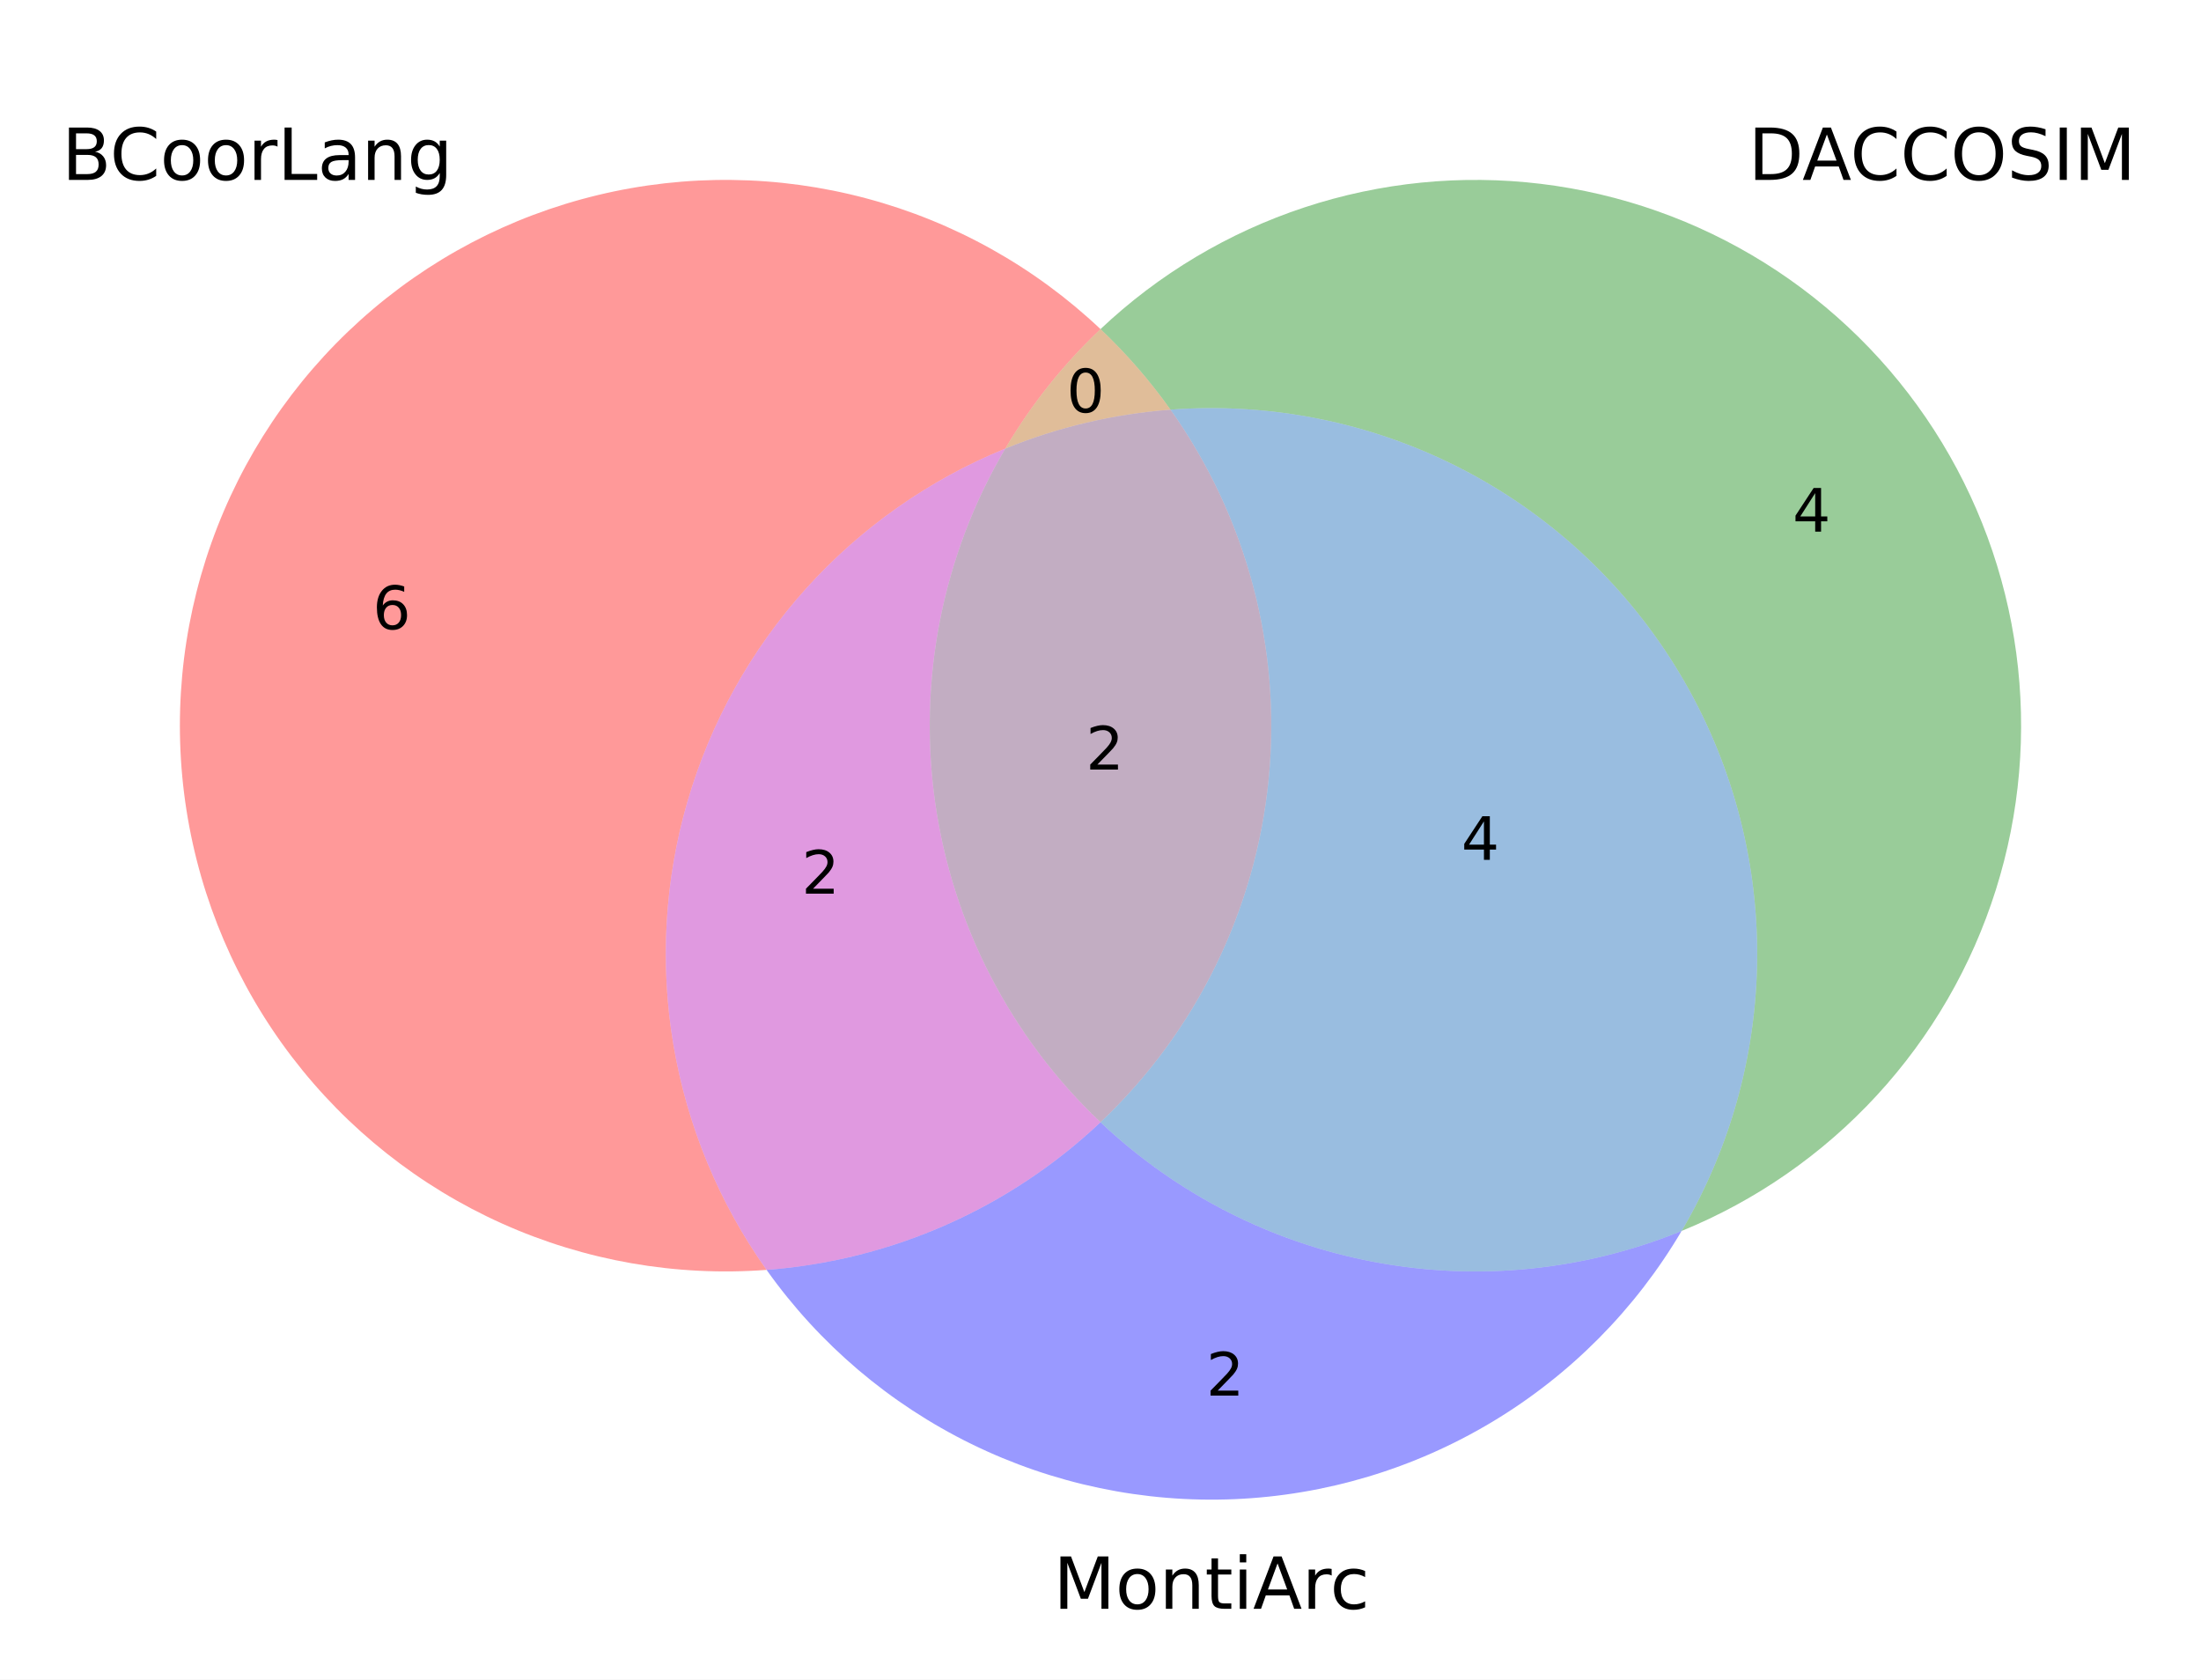
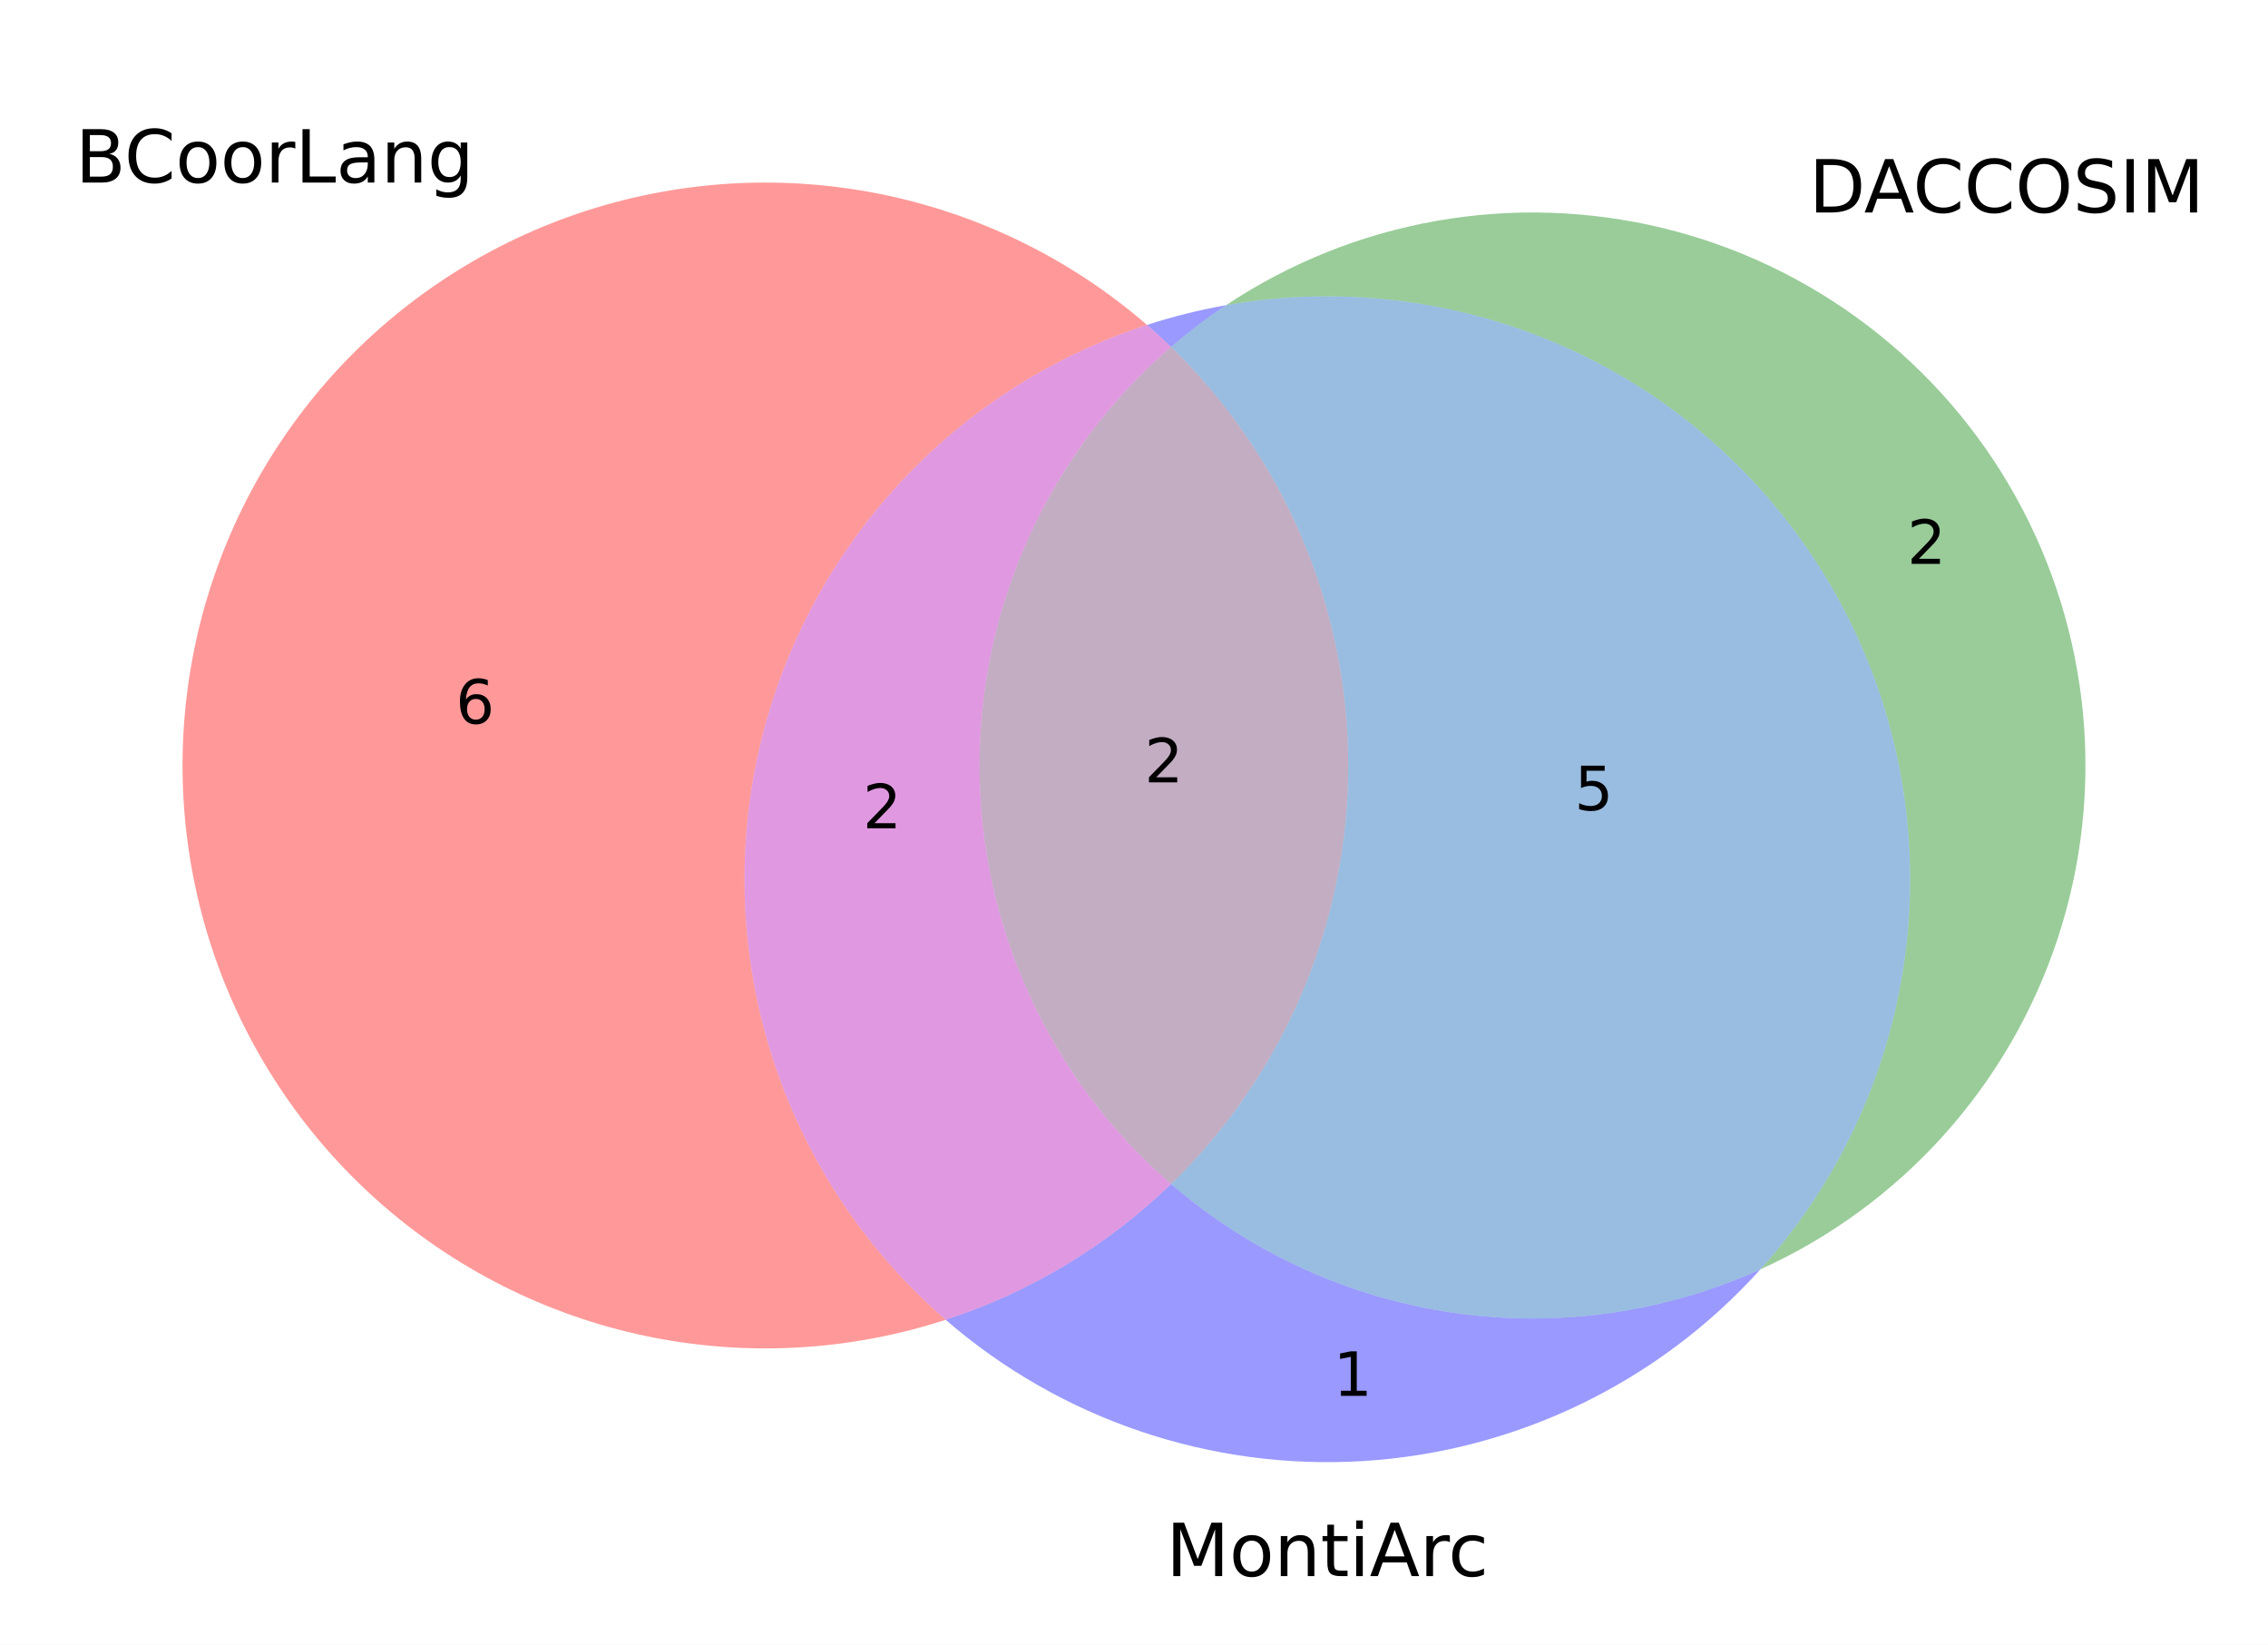
- <svg xmlns="http://www.w3.org/2000/svg" xmlns:xlink="http://www.w3.org/1999/xlink" width="367.645pt" height="280.512pt" viewBox="0 0 367.645 280.512" version="1.1">
+ <svg xmlns="http://www.w3.org/2000/svg" xmlns:xlink="http://www.w3.org/1999/xlink" width="371.52pt" height="269.383pt" viewBox="0 0 371.52 269.383" version="1.1">
  <defs>
    <style type="text/css">*{stroke-linejoin: round; stroke-linecap: butt}</style>
  </defs>
  <g id="figure_1">
    <g id="patch_1">
-       <path d="M 0 280.512  L 367.645 280.512  L 367.645 0  L 0 0  z " style="fill: #ffffff" />
+       <path d="M 0 269.383  L 371.52 269.383  L 371.52 0  L 0 0  z " style="fill: #ffffff" />
    </g>
    <g id="axes_1">
      <g id="patch_2">
-         <path d="M 183.822 54.967  C 172.799 44.544 159.346 37.036 144.688 33.127  C 130.029 29.217 114.624 29.028 99.875 32.577  C 85.125 36.126 71.492 43.302 60.216 53.452  C 48.941 63.601 40.375 76.407 35.3 90.704  C 30.225 105 28.798 120.34 31.15 135.328  C 33.502 150.315 39.558 164.481 48.769 176.536  C 57.979 188.591 70.055 198.158 83.897 204.366  C 97.739 210.574 112.915 213.23 128.043 212.091  C 120.09 200.891 114.77 188.037 112.482 174.493  C 110.195 160.948 110.999 147.06 114.833 133.87  C 118.667 120.68 125.434 108.526 134.626 98.318  C 143.818 88.111 155.2 80.112 167.918 74.922  C 170.085 71.244 172.508 67.723 175.168 64.385  C 177.829 61.047 180.721 57.9 183.822 54.967  " clip-path="url(#pca1879b6ff)" style="fill: #ff0000; opacity: 0.4" />
+         <path d="M 187.892 53.218  C 175.284 42.295 160.03 34.864 143.657 31.67  C 127.284 28.476 110.356 29.628 94.567 35.011  C 78.778 40.394 64.671 49.823 53.66 62.353  C 42.648 74.884 35.11 90.085 31.801 106.435  C 28.491 122.786 29.524 139.721 34.796 155.548  C 40.068 171.375 49.398 185.547 61.851 196.646  C 74.304 207.746 89.452 215.39 105.778 218.815  C 122.105 222.239 139.047 221.325 154.911 216.164  C 142.131 205.092 132.519 190.82 127.062 174.816  C 121.606 158.811 120.498 141.64 123.852 125.067  C 127.207 108.494 134.905 93.106 146.156 80.483  C 157.407 67.86 171.812 58.449 187.892 53.218  " clip-path="url(#p30eccb7f69)" style="fill: #ff0000; opacity: 0.4" />
      </g>
      <g id="patch_3">
-         <path d="M 183.822 54.967  C 185.985 57.012 188.046 59.161 189.998 61.408  C 191.95 63.654 193.791 65.995 195.515 68.421  C 212.116 67.171 228.748 70.493 243.596 78.025  C 258.443 85.557 270.947 97.015 279.745 111.149  C 288.542 125.284 293.301 141.562 293.503 158.21  C 293.705 174.858 289.341 191.247 280.889 205.59  C 293.286 200.531 304.417 192.801 313.489 182.953  C 322.561 173.105 329.352 161.377 333.378 148.607  C 337.405 135.837 338.568 122.335 336.786 109.065  C 335.003 95.794 330.319 83.078 323.065 71.822  C 315.812 60.567 306.167 51.047 294.818 43.942  C 283.47 36.836 270.693 32.318 257.401 30.708  C 244.108 29.099 230.622 30.439 217.906 34.632  C 205.189 38.824 193.552 45.768 183.822 54.967  " clip-path="url(#pca1879b6ff)" style="fill: #008000; opacity: 0.4" />
+         <path d="M 288.368 207.9  C 299.77 202.744 309.98 195.279 318.354 185.979  C 326.727 176.679 333.083 165.744 337.019 153.865  C 340.956 141.986 342.388 129.419 341.225 116.959  C 340.062 104.499 336.329 92.415 330.263 81.469  C 324.197 70.524 315.927 60.953 305.978 53.363  C 296.028 45.773 284.613 40.327 272.453 37.369  C 260.294 34.411 247.652 34.005 235.328 36.177  C 223.003 38.348 211.262 43.05 200.846 49.986  C 220.419 46.534 240.591 49.279 258.53 57.836  C 276.469 66.393 291.296 80.342 300.931 97.726  C 310.566 115.11 314.536 135.077 312.284 154.824  C 310.032 174.572 301.669 193.132 288.368 207.9  " clip-path="url(#p30eccb7f69)" style="fill: #008000; opacity: 0.4" />
      </g>
      <g id="patch_4">
-         <path d="M 183.822 54.967  C 180.721 57.9 177.829 61.047 175.168 64.385  C 172.508 67.723 170.085 71.244 167.918 74.922  C 172.313 73.128 176.841 71.68 181.462 70.592  C 186.082 69.504 190.781 68.778 195.515 68.421  C 193.791 65.995 191.95 63.654 189.998 61.408  C 188.046 59.161 185.985 57.012 183.822 54.967  " clip-path="url(#pca1879b6ff)" style="fill: #b25900; opacity: 0.4" />
+         <path d="M 187.892 53.218  C 188.566 53.802 189.232 54.396 189.889 54.999  C 190.547 55.601 191.196 56.213 191.836 56.834  C 193.265 55.6 194.731 54.411 196.234 53.269  C 197.737 52.127 199.275 51.032 200.846 49.986  C 198.652 50.373 196.473 50.836 194.312 51.375  C 192.151 51.915 190.01 52.529 187.892 53.218  M 154.911 216.164  C 173.8 232.53 198.382 240.841 223.327 239.297  C 248.273 237.752 271.641 226.472 288.368 207.9  C 272.622 215.022 255.162 217.49 238.059 215.013  C 220.956 212.535 204.914 205.213 191.836 193.917  C 186.628 198.967 180.86 203.408 174.646 207.152  C 168.431 210.896 161.81 213.92 154.911 216.164  " clip-path="url(#p30eccb7f69)" style="fill: #0000ff; opacity: 0.4" />
      </g>
      <g id="patch_5">
-         <path d="M 128.043 212.091  C 136.847 224.488 148.615 234.487 162.271 241.175  C 175.926 247.862 191.041 251.028 206.233 250.382  C 221.424 249.736 236.215 245.298 249.254 237.476  C 262.293 229.653 273.169 218.69 280.889 205.59  C 264.676 212.207 246.895 214.014 229.683 210.793  C 212.471 207.573 196.546 199.459 183.822 187.429  C 176.273 194.567 167.559 200.362 158.057 204.563  C 148.554 208.764 138.403 211.31 128.043 212.091  " clip-path="url(#pca1879b6ff)" style="fill: #0000ff; opacity: 0.4" />
+         <path d="M 191.836 56.834  C 191.196 56.213 190.547 55.601 189.889 54.999  C 189.232 54.396 188.566 53.802 187.892 53.218  C 171.812 58.449 157.407 67.86 146.156 80.483  C 134.905 93.106 127.207 108.494 123.852 125.067  C 120.498 141.64 121.606 158.811 127.062 174.816  C 132.519 190.82 142.131 205.092 154.911 216.164  C 161.81 213.92 168.431 210.896 174.646 207.152  C 180.86 203.408 186.628 198.967 191.836 193.917  C 181.994 185.414 174.097 174.891 168.685 163.064  C 163.273 151.237 160.471 138.382 160.471 125.375  C 160.471 112.369 163.273 99.514 168.685 87.687  C 174.097 75.86 181.994 65.337 191.836 56.834  " clip-path="url(#p30eccb7f69)" style="fill: #b200b2; opacity: 0.4" />
      </g>
      <g id="patch_6">
-         <path d="M 128.043 212.091  C 138.403 211.31 148.554 208.764 158.057 204.563  C 167.559 200.362 176.273 194.567 183.822 187.429  C 168.827 173.25 159.083 154.39 156.194 133.957  C 153.306 113.523 157.44 92.701 167.918 74.922  C 155.2 80.112 143.818 88.111 134.626 98.318  C 125.434 108.526 118.667 120.68 114.833 133.87  C 110.999 147.06 110.195 160.948 112.482 174.493  C 114.77 188.037 120.09 200.891 128.043 212.091  " clip-path="url(#pca1879b6ff)" style="fill: #b200b2; opacity: 0.4" />
+         <path d="M 191.836 193.917  C 204.914 205.213 220.956 212.535 238.059 215.013  C 255.162 217.49 272.622 215.022 288.368 207.9  C 301.669 193.132 310.032 174.572 312.284 154.824  C 314.536 135.077 310.566 115.11 300.931 97.726  C 291.296 80.342 276.469 66.393 258.53 57.836  C 240.591 49.279 220.419 46.534 200.846 49.986  C 199.275 51.032 197.737 52.127 196.234 53.269  C 194.731 54.411 193.265 55.6 191.836 56.834  C 201.015 65.734 208.313 76.388 213.296 88.161  C 218.279 99.935 220.848 112.591 220.848 125.375  C 220.848 138.16 218.279 150.816 213.296 162.589  C 208.313 174.363 201.015 185.017 191.836 193.917  " clip-path="url(#p30eccb7f69)" style="fill: #0059b2; opacity: 0.4" />
      </g>
      <g id="patch_7">
-         <path d="M 195.515 68.421  C 208.233 86.331 214.059 108.249 211.911 130.11  C 209.763 151.972 199.784 172.336 183.822 187.429  C 196.546 199.459 212.471 207.573 229.683 210.793  C 246.895 214.014 264.676 212.207 280.889 205.59  C 289.341 191.247 293.705 174.858 293.503 158.21  C 293.301 141.562 288.542 125.284 279.745 111.149  C 270.947 97.015 258.443 85.557 243.596 78.025  C 228.748 70.493 212.116 67.171 195.515 68.421  " clip-path="url(#pca1879b6ff)" style="fill: #0059b2; opacity: 0.4" />
-       </g>
-       <g id="patch_8">
-         <path d="M 167.918 74.922  C 157.44 92.701 153.306 113.523 156.194 133.957  C 159.083 154.39 168.827 173.25 183.822 187.429  C 199.784 172.336 209.763 151.972 211.911 130.11  C 214.059 108.249 208.233 86.331 195.515 68.421  C 190.781 68.778 186.082 69.504 181.462 70.592  C 176.841 71.68 172.313 73.128 167.918 74.922  " clip-path="url(#pca1879b6ff)" style="fill: #663366; opacity: 0.4" />
+         <path d="M 191.836 193.917  C 201.015 185.017 208.313 174.363 213.296 162.589  C 218.279 150.816 220.848 138.16 220.848 125.375  C 220.848 112.591 218.279 99.935 213.296 88.161  C 208.313 76.388 201.015 65.734 191.836 56.834  C 181.994 65.337 174.097 75.86 168.685 87.687  C 163.273 99.514 160.471 112.369 160.471 125.375  C 160.471 138.382 163.273 151.237 168.685 163.064  C 174.097 174.891 181.994 185.414 191.836 193.917  " clip-path="url(#p30eccb7f69)" style="fill: #663366; opacity: 0.4" />
      </g>
      <g id="text_1">
-         <g transform="translate(62.25646 105.0788) scale(0.1 -0.1)">
+         <g transform="translate(74.64531 118.5106) scale(0.1 -0.1)">
          <defs>
            <path id="DejaVuSans-36" d="M 2113 2584  Q 1688 2584 1439 2293  Q 1191 2003 1191 1497  Q 1191 994 1439 701  Q 1688 409 2113 409  Q 2538 409 2786 701  Q 3034 994 3034 1497  Q 3034 2003 2786 2293  Q 2538 2584 2113 2584  z M 3366 4563  L 3366 3988  Q 3128 4100 2886 4159  Q 2644 4219 2406 4219  Q 1781 4219 1451 3797  Q 1122 3375 1075 2522  Q 1259 2794 1537 2939  Q 1816 3084 2150 3084  Q 2853 3084 3261 2657  Q 3669 2231 3669 1497  Q 3669 778 3244 343  Q 2819 -91 2113 -91  Q 1303 -91 875 529  Q 447 1150 447 2328  Q 447 3434 972 4092  Q 1497 4750 2381 4750  Q 2619 4750 2861 4703  Q 3103 4656 3366 4563  z " transform="scale(0.015625)" />
          </defs>
          <use xlink:href="#DejaVuSans-36" />
        </g>
      </g>
      <g id="text_2">
-         <g transform="translate(299.4223 88.79089) scale(0.1 -0.1)">
-           <defs>
-             <path id="DejaVuSans-34" d="M 2419 4116  L 825 1625  L 2419 1625  L 2419 4116  z M 2253 4666  L 3047 4666  L 3047 1625  L 3713 1625  L 3713 1100  L 3047 1100  L 3047 0  L 2419 0  L 2419 1100  L 313 1100  L 313 1709  L 2253 4666  z " transform="scale(0.015625)" />
-           </defs>
-           <use xlink:href="#DejaVuSans-34" />
-         </g>
-       </g>
-       <g id="text_3">
-         <g transform="translate(178.1594 68.86222) scale(0.1 -0.1)">
-           <defs>
-             <path id="DejaVuSans-30" d="M 2034 4250  Q 1547 4250 1301 3770  Q 1056 3291 1056 2328  Q 1056 1369 1301 889  Q 1547 409 2034 409  Q 2525 409 2770 889  Q 3016 1369 3016 2328  Q 3016 3291 2770 3770  Q 2525 4250 2034 4250  z M 2034 4750  Q 2819 4750 3233 4129  Q 3647 3509 3647 2328  Q 3647 1150 3233 529  Q 2819 -91 2034 -91  Q 1250 -91 836 529  Q 422 1150 422 2328  Q 422 3509 836 4129  Q 1250 4750 2034 4750  z " transform="scale(0.015625)" />
-           </defs>
-           <use xlink:href="#DejaVuSans-30" />
-         </g>
-       </g>
-       <g id="text_4">
-         <g transform="translate(201.4749 233.0861) scale(0.1 -0.1)">
+         <g transform="translate(312.416 92.35695) scale(0.1 -0.1)">
          <defs>
            <path id="DejaVuSans-32" d="M 1228 531  L 3431 531  L 3431 0  L 469 0  L 469 531  Q 828 903 1448 1529  Q 2069 2156 2228 2338  Q 2531 2678 2651 2914  Q 2772 3150 2772 3378  Q 2772 3750 2511 3984  Q 2250 4219 1831 4219  Q 1534 4219 1204 4116  Q 875 4013 500 3803  L 500 4441  Q 881 4594 1212 4672  Q 1544 4750 1819 4750  Q 2544 4750 2975 4387  Q 3406 4025 3406 3419  Q 3406 3131 3298 2873  Q 3191 2616 2906 2266  Q 2828 2175 2409 1742  Q 1991 1309 1228 531  z " transform="scale(0.015625)" />
          </defs>
          <use xlink:href="#DejaVuSans-32" />
        </g>
      </g>
-       <g id="text_5">
-         <g transform="translate(133.8919 149.2562) scale(0.1 -0.1)">
+       <g id="text_3">
+         <g transform="translate(218.4222 228.6165) scale(0.1 -0.1)">
+           <defs>
+             <path id="DejaVuSans-31" d="M 794 531  L 1825 531  L 1825 4091  L 703 3866  L 703 4441  L 1819 4666  L 2450 4666  L 2450 531  L 3481 531  L 3481 0  L 794 0  L 794 531  z " transform="scale(0.015625)" />
+           </defs>
+           <use xlink:href="#DejaVuSans-31" />
+         </g>
+       </g>
+       <g id="text_4">
+         <g transform="translate(141.3326 135.6556) scale(0.1 -0.1)">
          <use xlink:href="#DejaVuSans-32" />
        </g>
      </g>
+       <g id="text_5">
+         <g transform="translate(257.9078 132.7003) scale(0.1 -0.1)">
+           <defs>
+             <path id="DejaVuSans-35" d="M 691 4666  L 3169 4666  L 3169 4134  L 1269 4134  L 1269 2991  Q 1406 3038 1543 3061  Q 1681 3084 1819 3084  Q 2600 3084 3056 2656  Q 3513 2228 3513 1497  Q 3513 744 3044 326  Q 2575 -91 1722 -91  Q 1428 -91 1123 -41  Q 819 9 494 109  L 494 744  Q 775 591 1075 516  Q 1375 441 1709 441  Q 2250 441 2565 725  Q 2881 1009 2881 1497  Q 2881 1984 2565 2268  Q 2250 2553 1709 2553  Q 1456 2553 1204 2497  Q 953 2441 691 2322  L 691 4666  z " transform="scale(0.015625)" />
+           </defs>
+           <use xlink:href="#DejaVuSans-35" />
+         </g>
+       </g>
      <g id="text_6">
-         <g transform="translate(244.0921 143.6112) scale(0.1 -0.1)">
-           <use xlink:href="#DejaVuSans-34" />
+         <g transform="translate(187.4781 128.1348) scale(0.1 -0.1)">
+           <use xlink:href="#DejaVuSans-32" />
        </g>
      </g>
      <g id="text_7">
-         <g transform="translate(181.3761 128.528) scale(0.1 -0.1)">
-           <use xlink:href="#DejaVuSans-32" />
-         </g>
-       </g>
-       <g id="text_8">
-         <g transform="translate(10.33917 30.04792) scale(0.12 -0.12)">
+         <g transform="translate(12.35556 29.90324) scale(0.12 -0.12)">
          <defs>
            <path id="DejaVuSans-42" d="M 1259 2228  L 1259 519  L 2272 519  Q 2781 519 3026 730  Q 3272 941 3272 1375  Q 3272 1813 3026 2020  Q 2781 2228 2272 2228  L 1259 2228  z M 1259 4147  L 1259 2741  L 2194 2741  Q 2656 2741 2882 2914  Q 3109 3088 3109 3444  Q 3109 3797 2882 3972  Q 2656 4147 2194 4147  L 1259 4147  z M 628 4666  L 2241 4666  Q 2963 4666 3353 4366  Q 3744 4066 3744 3513  Q 3744 3084 3544 2831  Q 3344 2578 2956 2516  Q 3422 2416 3680 2098  Q 3938 1781 3938 1306  Q 3938 681 3513 340  Q 3088 0 2303 0  L 628 0  L 628 4666  z " transform="scale(0.015625)" />
            <path id="DejaVuSans-43" d="M 4122 4306  L 4122 3641  Q 3803 3938 3442 4084  Q 3081 4231 2675 4231  Q 1875 4231 1450 3742  Q 1025 3253 1025 2328  Q 1025 1406 1450 917  Q 1875 428 2675 428  Q 3081 428 3442 575  Q 3803 722 4122 1019  L 4122 359  Q 3791 134 3420 21  Q 3050 -91 2638 -91  Q 1578 -91 968 557  Q 359 1206 359 2328  Q 359 3453 968 4101  Q 1578 4750 2638 4750  Q 3056 4750 3426 4639  Q 3797 4528 4122 4306  z " transform="scale(0.015625)" />
            <path id="DejaVuSans-6f" d="M 1959 3097  Q 1497 3097 1228 2736  Q 959 2375 959 1747  Q 959 1119 1226 758  Q 1494 397 1959 397  Q 2419 397 2687 759  Q 2956 1122 2956 1747  Q 2956 2369 2687 2733  Q 2419 3097 1959 3097  z M 1959 3584  Q 2709 3584 3137 3096  Q 3566 2609 3566 1747  Q 3566 888 3137 398  Q 2709 -91 1959 -91  Q 1206 -91 779 398  Q 353 888 353 1747  Q 353 2609 779 3096  Q 1206 3584 1959 3584  z " transform="scale(0.015625)" />
            <path id="DejaVuSans-72" d="M 2631 2963  Q 2534 3019 2420 3045  Q 2306 3072 2169 3072  Q 1681 3072 1420 2755  Q 1159 2438 1159 1844  L 1159 0  L 581 0  L 581 3500  L 1159 3500  L 1159 2956  Q 1341 3275 1631 3429  Q 1922 3584 2338 3584  Q 2397 3584 2469 3576  Q 2541 3569 2628 3553  L 2631 2963  z " transform="scale(0.015625)" />
            <path id="DejaVuSans-4c" d="M 628 4666  L 1259 4666  L 1259 531  L 3531 531  L 3531 0  L 628 0  L 628 4666  z " transform="scale(0.015625)" />
            <path id="DejaVuSans-61" d="M 2194 1759  Q 1497 1759 1228 1600  Q 959 1441 959 1056  Q 959 750 1161 570  Q 1363 391 1709 391  Q 2188 391 2477 730  Q 2766 1069 2766 1631  L 2766 1759  L 2194 1759  z M 3341 1997  L 3341 0  L 2766 0  L 2766 531  Q 2569 213 2275 61  Q 1981 -91 1556 -91  Q 1019 -91 701 211  Q 384 513 384 1019  Q 384 1609 779 1909  Q 1175 2209 1959 2209  L 2766 2209  L 2766 2266  Q 2766 2663 2505 2880  Q 2244 3097 1772 3097  Q 1472 3097 1187 3025  Q 903 2953 641 2809  L 641 3341  Q 956 3463 1253 3523  Q 1550 3584 1831 3584  Q 2591 3584 2966 3190  Q 3341 2797 3341 1997  z " transform="scale(0.015625)" />
            <path id="DejaVuSans-6e" d="M 3513 2113  L 3513 0  L 2938 0  L 2938 2094  Q 2938 2591 2744 2837  Q 2550 3084 2163 3084  Q 1697 3084 1428 2787  Q 1159 2491 1159 1978  L 1159 0  L 581 0  L 581 3500  L 1159 3500  L 1159 2956  Q 1366 3272 1645 3428  Q 1925 3584 2291 3584  Q 2894 3584 3203 3211  Q 3513 2838 3513 2113  z " transform="scale(0.015625)" />
            <path id="DejaVuSans-67" d="M 2906 1791  Q 2906 2416 2648 2759  Q 2391 3103 1925 3103  Q 1463 3103 1205 2759  Q 947 2416 947 1791  Q 947 1169 1205 825  Q 1463 481 1925 481  Q 2391 481 2648 825  Q 2906 1169 2906 1791  z M 3481 434  Q 3481 -459 3084 -895  Q 2688 -1331 1869 -1331  Q 1566 -1331 1297 -1286  Q 1028 -1241 775 -1147  L 775 -588  Q 1028 -725 1275 -790  Q 1522 -856 1778 -856  Q 2344 -856 2625 -561  Q 2906 -266 2906 331  L 2906 616  Q 2728 306 2450 153  Q 2172 0 1784 0  Q 1141 0 747 490  Q 353 981 353 1791  Q 353 2603 747 3093  Q 1141 3584 1784 3584  Q 2172 3584 2450 3431  Q 2728 3278 2906 2969  L 2906 3500  L 3481 3500  L 3481 434  z " transform="scale(0.015625)" />
          </defs>
          <use xlink:href="#DejaVuSans-42" />
          <use xlink:href="#DejaVuSans-43" x="66.854" />
          <use xlink:href="#DejaVuSans-6f" x="136.678" />
          <use xlink:href="#DejaVuSans-6f" x="197.859" />
          <use xlink:href="#DejaVuSans-72" x="259.041" />
          <use xlink:href="#DejaVuSans-4c" x="300.154" />
          <use xlink:href="#DejaVuSans-61" x="355.867" />
          <use xlink:href="#DejaVuSans-6e" x="417.146" />
          <use xlink:href="#DejaVuSans-67" x="480.525" />
        </g>
      </g>
-       <g id="text_9">
-         <g transform="translate(292.0219 30.04792) scale(0.12 -0.12)">
+       <g id="text_8">
+         <g transform="translate(296.3303 34.80256) scale(0.12 -0.12)">
          <defs>
            <path id="DejaVuSans-44" d="M 1259 4147  L 1259 519  L 2022 519  Q 2988 519 3436 956  Q 3884 1394 3884 2338  Q 3884 3275 3436 3711  Q 2988 4147 2022 4147  L 1259 4147  z M 628 4666  L 1925 4666  Q 3281 4666 3915 4102  Q 4550 3538 4550 2338  Q 4550 1131 3912 565  Q 3275 0 1925 0  L 628 0  L 628 4666  z " transform="scale(0.015625)" />
            <path id="DejaVuSans-41" d="M 2188 4044  L 1331 1722  L 3047 1722  L 2188 4044  z M 1831 4666  L 2547 4666  L 4325 0  L 3669 0  L 3244 1197  L 1141 1197  L 716 0  L 50 0  L 1831 4666  z " transform="scale(0.015625)" />
            <path id="DejaVuSans-4f" d="M 2522 4238  Q 1834 4238 1429 3725  Q 1025 3213 1025 2328  Q 1025 1447 1429 934  Q 1834 422 2522 422  Q 3209 422 3611 934  Q 4013 1447 4013 2328  Q 4013 3213 3611 3725  Q 3209 4238 2522 4238  z M 2522 4750  Q 3503 4750 4090 4092  Q 4678 3434 4678 2328  Q 4678 1225 4090 567  Q 3503 -91 2522 -91  Q 1538 -91 948 565  Q 359 1222 359 2328  Q 359 3434 948 4092  Q 1538 4750 2522 4750  z " transform="scale(0.015625)" />
            <path id="DejaVuSans-53" d="M 3425 4513  L 3425 3897  Q 3066 4069 2747 4153  Q 2428 4238 2131 4238  Q 1616 4238 1336 4038  Q 1056 3838 1056 3469  Q 1056 3159 1242 3001  Q 1428 2844 1947 2747  L 2328 2669  Q 3034 2534 3370 2195  Q 3706 1856 3706 1288  Q 3706 609 3251 259  Q 2797 -91 1919 -91  Q 1588 -91 1214 -16  Q 841 59 441 206  L 441 856  Q 825 641 1194 531  Q 1563 422 1919 422  Q 2459 422 2753 634  Q 3047 847 3047 1241  Q 3047 1584 2836 1778  Q 2625 1972 2144 2069  L 1759 2144  Q 1053 2284 737 2584  Q 422 2884 422 3419  Q 422 4038 858 4394  Q 1294 4750 2059 4750  Q 2388 4750 2728 4690  Q 3069 4631 3425 4513  z " transform="scale(0.015625)" />
            <path id="DejaVuSans-49" d="M 628 4666  L 1259 4666  L 1259 0  L 628 0  L 628 4666  z " transform="scale(0.015625)" />
            <path id="DejaVuSans-4d" d="M 628 4666  L 1569 4666  L 2759 1491  L 3956 4666  L 4897 4666  L 4897 0  L 4281 0  L 4281 4097  L 3078 897  L 2444 897  L 1241 4097  L 1241 0  L 628 0  L 628 4666  z " transform="scale(0.015625)" />
          </defs>
          <use xlink:href="#DejaVuSans-44" />
          <use xlink:href="#DejaVuSans-41" x="75.252" />
          <use xlink:href="#DejaVuSans-43" x="141.91" />
          <use xlink:href="#DejaVuSans-43" x="211.734" />
          <use xlink:href="#DejaVuSans-4f" x="281.559" />
          <use xlink:href="#DejaVuSans-53" x="360.27" />
          <use xlink:href="#DejaVuSans-49" x="423.746" />
          <use xlink:href="#DejaVuSans-4d" x="453.238" />
        </g>
      </g>
-       <g id="text_10">
-         <g transform="translate(175.9549 268.6972) scale(0.12 -0.12)">
+       <g id="text_9">
+         <g transform="translate(191.0222 258.1446) scale(0.12 -0.12)">
          <defs>
            <path id="DejaVuSans-74" d="M 1172 4494  L 1172 3500  L 2356 3500  L 2356 3053  L 1172 3053  L 1172 1153  Q 1172 725 1289 603  Q 1406 481 1766 481  L 2356 481  L 2356 0  L 1766 0  Q 1100 0 847 248  Q 594 497 594 1153  L 594 3053  L 172 3053  L 172 3500  L 594 3500  L 594 4494  L 1172 4494  z " transform="scale(0.015625)" />
            <path id="DejaVuSans-69" d="M 603 3500  L 1178 3500  L 1178 0  L 603 0  L 603 3500  z M 603 4863  L 1178 4863  L 1178 4134  L 603 4134  L 603 4863  z " transform="scale(0.015625)" />
            <path id="DejaVuSans-63" d="M 3122 3366  L 3122 2828  Q 2878 2963 2633 3030  Q 2388 3097 2138 3097  Q 1578 3097 1268 2742  Q 959 2388 959 1747  Q 959 1106 1268 751  Q 1578 397 2138 397  Q 2388 397 2633 464  Q 2878 531 3122 666  L 3122 134  Q 2881 22 2623 -34  Q 2366 -91 2075 -91  Q 1284 -91 818 406  Q 353 903 353 1747  Q 353 2603 823 3093  Q 1294 3584 2113 3584  Q 2378 3584 2631 3529  Q 2884 3475 3122 3366  z " transform="scale(0.015625)" />
          </defs>
          <use xlink:href="#DejaVuSans-4d" />
          <use xlink:href="#DejaVuSans-6f" x="86.279" />
          <use xlink:href="#DejaVuSans-6e" x="147.461" />
          <use xlink:href="#DejaVuSans-74" x="210.84" />
          <use xlink:href="#DejaVuSans-69" x="250.049" />
          <use xlink:href="#DejaVuSans-41" x="277.832" />
          <use xlink:href="#DejaVuSans-72" x="346.24" />
          <use xlink:href="#DejaVuSans-63" x="385.104" />
        </g>
      </g>
    </g>
  </g>
  <defs>
-     <clipPath id="pca1879b6ff">
-       <rect x="7.2" y="7.2" width="353.245" height="266.112" />
+     <clipPath id="p30eccb7f69">
+       <rect x="7.2" y="7.2" width="357.12" height="254.983" />
    </clipPath>
  </defs>
</svg>
